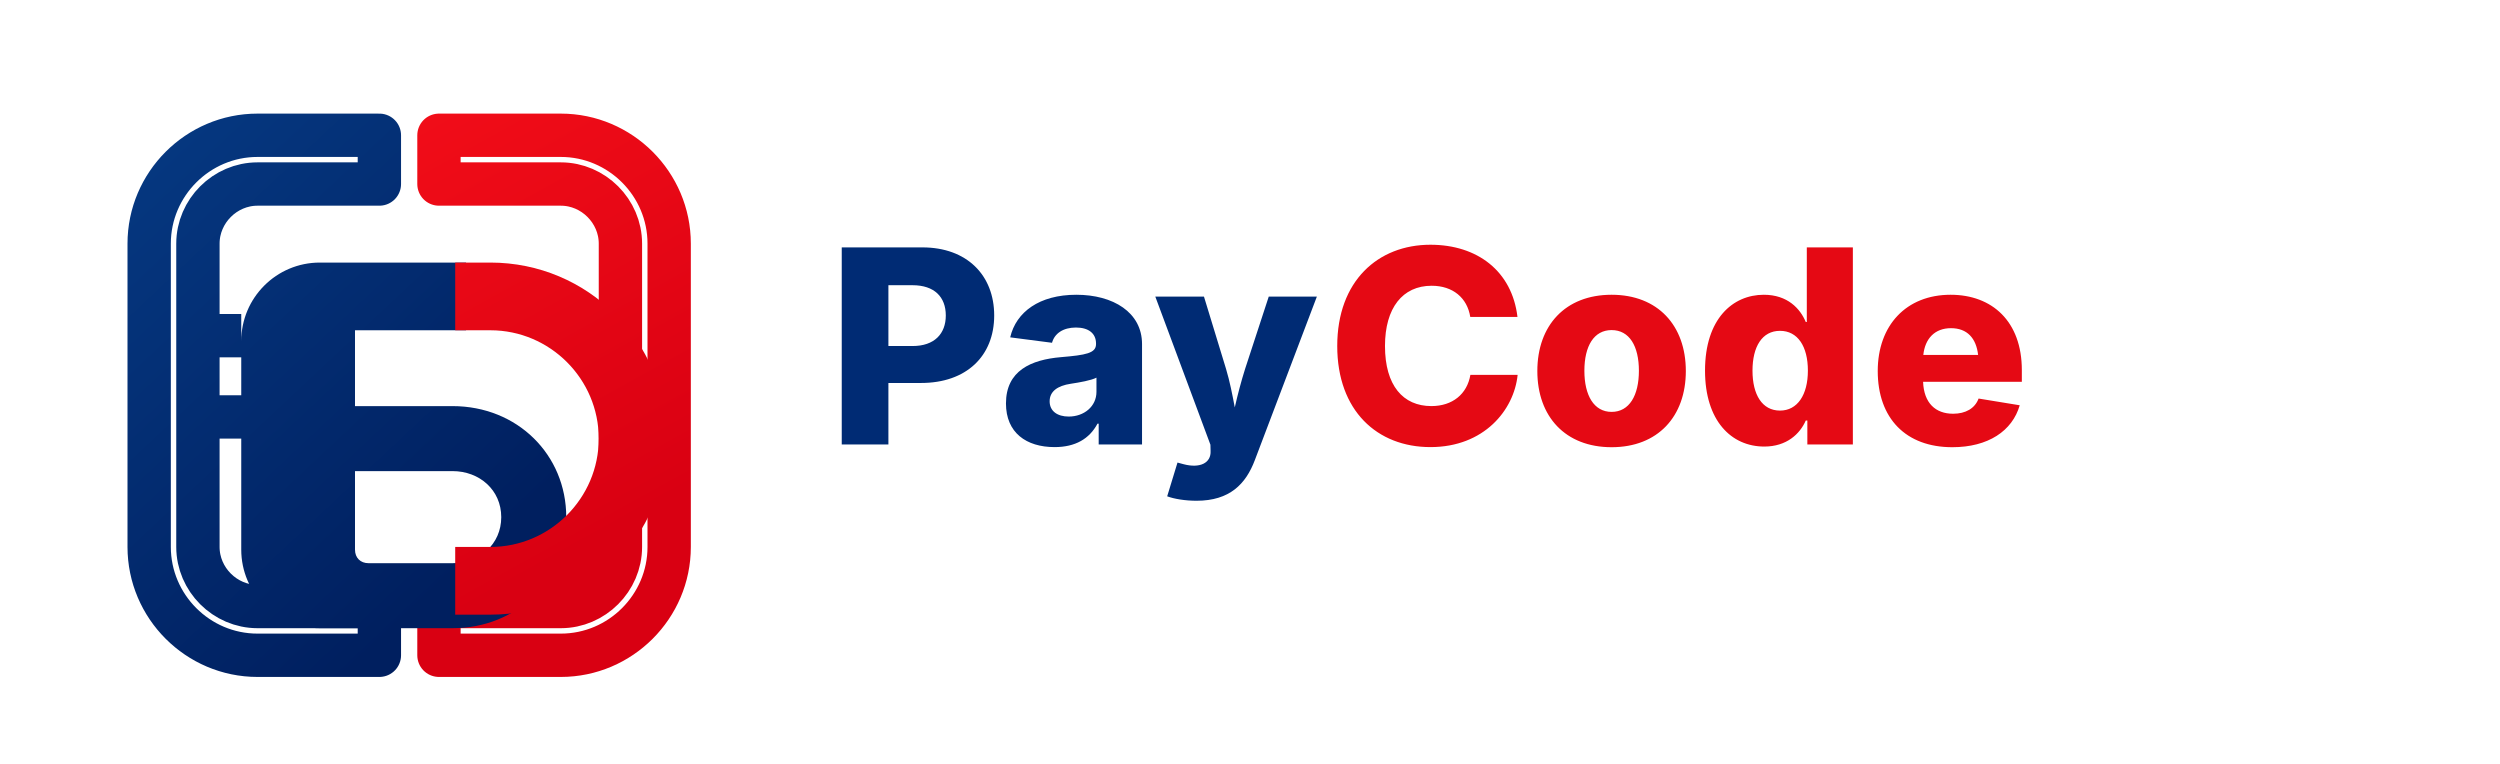
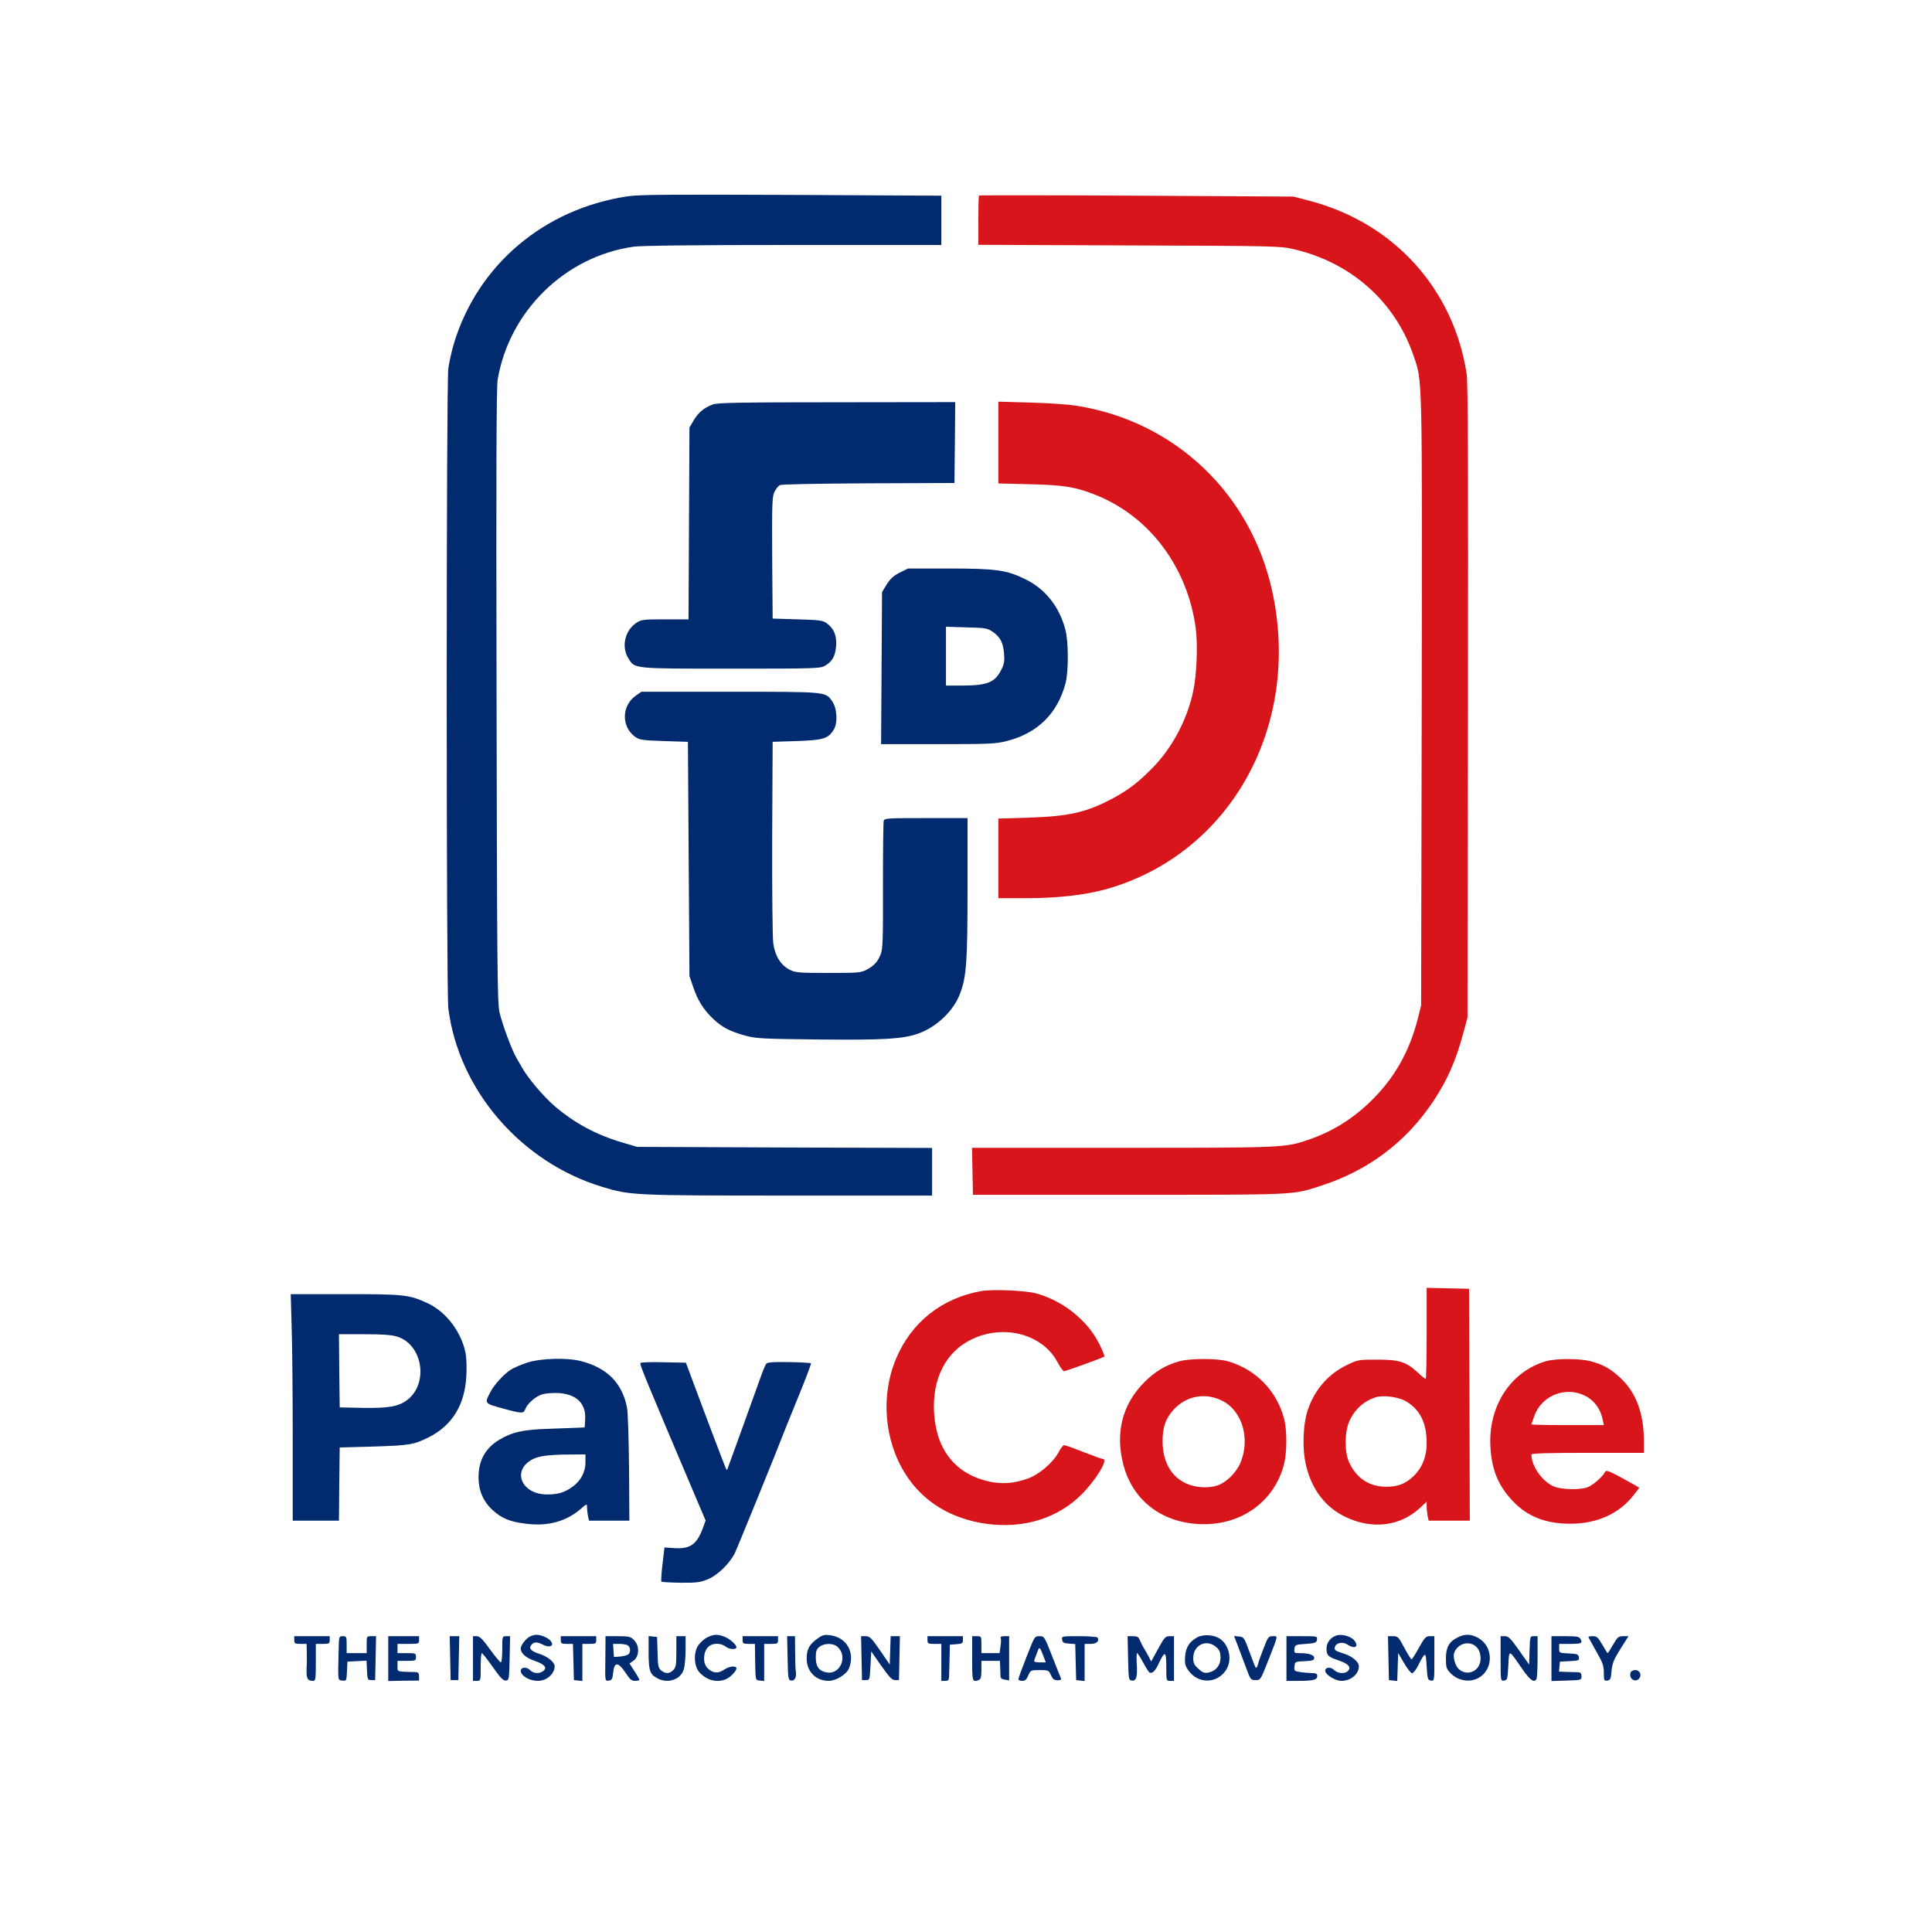
- <svg xmlns="http://www.w3.org/2000/svg" viewBox="0 0 720 220" role="img" aria-labelledby="title desc">
-   <defs>
-     <linearGradient id="pay-code-blue" x1="26" x2="165" y1="28" y2="176" gradientUnits="userSpaceOnUse">
-       <stop offset="0" stop-color="#063982" />
-       <stop offset="1" stop-color="#001f5f" />
-     </linearGradient>
-     <linearGradient id="pay-code-red" x1="126" x2="208" y1="28" y2="176" gradientUnits="userSpaceOnUse">
-       <stop offset="0" stop-color="#f10d18" />
-       <stop offset="1" stop-color="#d90012" />
-     </linearGradient>
-   </defs>
-   <g transform="translate(18 14) scale(.78)">
-     <path d="M117 32H72c-22 0-40 18-40 40v112c0 22 18 40 40 40h45v-18H72c-12 0-22-10-22-22V72c0-12 10-22 22-22h45z" fill="none" stroke="url(#pay-code-blue)" stroke-width="16" stroke-linejoin="round" />
-     <path d="M139 32h45c22 0 40 18 40 40v112c0 22-18 40-40 40h-45v-18h45c12 0 22-10 22-22V72c0-12-10-22-22-22h-45z" fill="none" stroke="url(#pay-code-red)" stroke-width="16" stroke-linejoin="round" />
-     <path d="M95 79h54v25h-41v28h36c24 0 42 18 42 41s-18 41-42 41h-49c-16 0-29-13-29-29v-41H54a8 8 0 0 1 0-16h12v-14H54a8 8 0 0 1 0-16h12V108c0-16 13-29 29-29zm13 65v41c0 3 2 5 5 5h31c10 0 18-7 18-17s-8-17-18-17h-36z" fill="url(#pay-code-blue)" />
-     <path d="M145 79h13c36 0 65 29 65 65s-29 65-65 65h-13v-25h13c22 0 40-18 40-40s-18-40-40-40h-13z" fill="url(#pay-code-red)" />
+ <svg xmlns="http://www.w3.org/2000/svg" viewBox="0 0 1254 1254" width="1254" height="1254" role="img" aria-labelledby="pc-title pc-desc">
+   <g transform="translate(0,1254) scale(0.1,-0.1)" stroke="none">
+     <g id="paycode-navy" fill="#022A6E">
+       <path d="M4075 11266 c-544 -81 -974 -445 -1129 -956 -14 -47 -30 -119 -36 -160 -14 -98 -14 -4046 0 -4155 67 -530 471 -999 1000 -1159 181 -55 206 -56 1213 -56 l927 0 0 155 0 154 -957 3 -958 4 -95 28 c-172 51 -313 127 -444 240 -71 62 -168 177 -206 244 -8 15 -25 43 -36 62 -30 49 -94 222 -112 300 -14 57 -16 322 -19 2050 -3 1486 -1 2003 7 2055 75 446 439 802 884 864 51 7 403 11 1037 11 l959 0 0 160 0 160 -27 0 c-15 0 -452 2 -972 5 -757 3 -964 2 -1036 -9z" />
+       <path d="M4627 9915 c-58 -22 -94 -52 -124 -103 l-28 -47 -3 -622 -3 -623 -153 0 c-142 0 -155 -2 -186 -23 -74 -49 -98 -155 -52 -229 43 -70 24 -68 669 -68 555 0 579 1 610 20 46 28 64 61 70 127 5 67 -14 113 -60 147 -25 19 -47 22 -190 26 l-162 5 -3 393 c-2 348 0 398 14 428 9 19 25 39 35 45 11 6 233 10 576 12 l558 2 3 263 2 262 -767 -1 c-630 0 -775 -3 -806 -14z" />
+       <path d="M5839 8823 c-40 -21 -61 -40 -84 -77 l-30 -49 -3 -494 -3 -493 369 0 c335 0 376 2 446 20 200 51 329 177 382 375 20 77 20 268 -1 348 -39 149 -130 264 -259 327 -121 60 -191 70 -500 70 l-262 0 -55 -27z m603 -383 c50 -34 70 -71 75 -144 4 -50 0 -69 -19 -105 -42 -82 -90 -100 -255 -101 l-103 0 0 191 0 191 133 -4 c121 -3 135 -5 169 -28z" />
+       <path d="M4130 8027 c-96 -64 -99 -203 -8 -269 30 -21 46 -23 188 -28 l155 -5 5 -760 5 -760 24 -70 c29 -87 68 -150 130 -208 59 -56 110 -82 209 -109 71 -19 110 -21 477 -25 420 -4 541 3 641 37 121 42 232 146 275 260 42 109 49 206 49 688 l0 452 -269 0 c-248 0 -270 -1 -275 -17 -3 -10 -5 -200 -5 -424 1 -353 -1 -410 -15 -444 -21 -50 -41 -72 -91 -99 -37 -20 -54 -21 -250 -21 -193 0 -213 2 -250 21 -58 30 -95 90 -106 172 -5 37 -8 345 -7 687 l3 620 155 5 c173 6 205 15 241 73 28 45 23 139 -10 186 -44 62 -33 61 -664 61 l-574 0 -33 -23z" />
+       <path d="M1893 3928 c4 -116 7 -447 7 -735 l0 -523 150 0 150 0 2 238 3 237 220 6 c232 7 261 12 358 60 153 78 234 210 244 399 3 57 1 118 -6 152 -29 136 -126 263 -243 318 -123 57 -150 60 -537 60 l-354 0 6 -212z m683 -63 c169 -50 209 -309 63 -415 -56 -40 -121 -51 -289 -48 l-145 3 -3 238 -2 237 163 0 c115 0 178 -4 213 -15z" />
+       <path d="M3423 3696 c-39 -13 -87 -33 -106 -45 -45 -28 -110 -99 -135 -148 -38 -73 -38 -72 78 -104 128 -35 138 -35 149 -6 15 39 70 86 114 98 23 6 71 9 107 7 115 -9 175 -70 168 -173 l-3 -50 -45 -2 c-25 -1 -110 -4 -190 -7 -166 -5 -238 -22 -321 -72 -89 -54 -133 -134 -133 -243 0 -85 30 -156 91 -212 58 -53 109 -75 209 -88 144 -20 265 11 362 94 41 36 42 36 42 12 0 -13 3 -39 6 -56 l7 -31 131 0 131 0 -2 337 c-2 186 -7 364 -13 395 -30 159 -128 259 -297 303 -91 24 -262 19 -350 -9z m377 -648 c0 -64 -32 -123 -88 -161 -49 -35 -92 -47 -161 -47 -168 0 -232 158 -93 229 39 20 102 29 225 30 l117 1 0 -52z" />
+       <path d="M4157 3693 c-6 -9 23 -80 354 -860 l69 -162 -20 -55 c-39 -103 -83 -132 -190 -124 l-57 4 -13 -108 c-7 -60 -10 -111 -7 -114 3 -3 59 -6 124 -7 101 -1 126 2 174 21 64 25 143 101 178 170 15 30 270 656 334 822 3 8 42 103 85 210 44 107 78 198 76 201 -2 3 -66 7 -142 8 -104 2 -141 -1 -149 -11 -5 -7 -24 -51 -40 -98 -17 -47 -70 -193 -117 -325 -48 -132 -89 -246 -92 -254 -2 -8 -6 -12 -9 -10 -4 4 -131 339 -220 579 l-43 115 -145 3 c-80 2 -147 0 -150 -5z" />
+       <path d="M3444 1920 c-27 -11 -64 -57 -64 -80 0 -31 34 -61 90 -80 65 -22 84 -44 56 -66 -28 -20 -63 -17 -87 7 -22 22 -59 18 -59 -6 0 -32 57 -65 111 -65 57 0 109 45 109 95 0 26 -45 63 -98 80 -57 18 -72 36 -52 60 16 19 37 19 74 0 16 -9 37 -13 48 -10 26 9 6 43 -37 61 -38 16 -60 17 -91 4z" />
+       <path d="M4590 1912 c-19 -9 -45 -33 -58 -52 -32 -48 -28 -137 9 -176 50 -54 121 -69 179 -39 27 14 60 51 60 66 0 19 -45 15 -78 -7 -41 -28 -73 -26 -109 8 -30 28 -31 95 -2 132 26 33 84 36 121 7 23 -18 69 -19 68 -2 -1 16 -42 53 -74 66 -46 19 -73 19 -116 -3z" />
+       <path d="M5311 1908 c-57 -39 -76 -73 -75 -134 0 -84 60 -144 143 -144 47 0 115 42 131 80 42 102 -14 202 -120 216 -37 5 -51 2 -79 -18z m126 -58 c68 -63 16 -182 -72 -165 -49 9 -70 38 -70 96 0 41 4 54 24 70 31 25 91 25 118 -1z" />
+       <path d="M7770 1912 c-50 -28 -73 -63 -78 -124 -3 -44 0 -59 20 -88 61 -90 185 -91 245 -1 43 64 23 164 -40 205 -39 26 -107 30 -147 8z m129 -67 c18 -17 23 -33 23 -66 -1 -50 -30 -85 -78 -95 -26 -5 -38 -1 -65 24 -28 25 -34 37 -34 70 0 88 91 128 154 67z" />
+       <path d="M8670 1923 c-37 -14 -60 -47 -60 -84 0 -43 10 -54 81 -77 60 -21 80 -42 60 -66 -19 -22 -67 -20 -92 5 -23 23 -62 17 -57 -9 5 -25 67 -62 105 -62 61 0 113 44 113 94 0 29 -42 65 -95 82 -61 19 -68 24 -59 48 9 24 50 31 79 12 50 -33 79 -13 43 29 -23 26 -85 42 -118 28z" />
+       <path d="M9461 1912 c-56 -28 -76 -64 -76 -137 0 -57 3 -67 30 -95 35 -37 90 -55 138 -46 136 25 160 212 37 277 -43 24 -85 24 -129 1z m129 -70 c13 -16 20 -40 20 -67 0 -80 -84 -120 -142 -68 -23 21 -39 79 -29 106 25 66 110 82 151 29z" />
+       <path d="M1910 1895 c0 -22 4 -25 40 -25 l40 0 1 -47 c1 -27 1 -77 -1 -112 -2 -66 5 -81 43 -81 15 0 17 12 17 120 l0 120 45 0 c41 0 45 2 45 25 l0 25 -115 0 -115 0 0 -25z" />
+       <path d="M2198 1828 c-5 -201 -6 -193 24 -196 27 -3 27 -2 30 60 l3 63 62 3 62 3 3 -63 c3 -60 4 -63 28 -63 l25 0 3 143 3 142 -31 0 c-30 0 -30 0 -30 -55 l0 -55 -65 0 -65 0 0 55 c0 52 -1 55 -25 55 -25 0 -25 -1 -27 -92z" />
+       <path d="M2520 1775 l0 -146 100 2 100 1 0 27 c0 21 -5 27 -22 28 -127 3 -118 0 -118 38 l0 35 60 0 c57 0 60 1 60 25 0 24 -3 25 -60 25 l-60 0 0 30 0 30 70 0 c68 0 70 1 70 25 l0 25 -100 0 -100 0 0 -145z" />
+       <path d="M2922 1778 l3 -143 25 0 25 0 3 143 3 142 -31 0 -31 0 3 -142z" />
+       <path d="M3070 1775 l0 -145 25 0 c25 0 25 1 25 90 0 50 3 90 8 90 4 -1 36 -41 71 -91 50 -71 68 -89 85 -87 20 3 21 9 24 146 l3 142 -26 0 c-25 0 -25 -1 -25 -85 0 -47 -4 -85 -9 -85 -5 0 -37 38 -71 85 -48 67 -67 85 -86 85 l-24 0 0 -145z" />
+       <path d="M3640 1895 c0 -22 4 -25 40 -25 l39 0 3 -117 3 -118 28 -3 27 -3 0 120 0 121 45 0 c41 0 45 2 45 25 l0 25 -115 0 -115 0 0 -25z" />
+       <path d="M3930 1878 c0 -24 -1 -79 -1 -123 -2 -128 -2 -127 24 -123 19 3 23 11 27 53 7 69 33 69 80 -2 28 -43 39 -53 62 -53 15 0 28 3 28 7 0 3 -14 29 -32 56 l-32 50 27 19 c37 27 39 97 2 133 -22 22 -32 25 -105 25 l-80 0 0 -42z m148 -20 c16 -16 15 -43 0 -56 -7 -6 -31 -12 -53 -14 l-40 -3 -3 43 -3 42 43 0 c24 0 49 -5 56 -12z" />
+       <path d="M4210 1813 c0 -119 8 -141 60 -168 68 -35 151 -5 169 62 6 21 11 77 11 126 l0 87 -30 0 -30 0 0 -100 c0 -87 -3 -103 -20 -120 -25 -25 -51 -25 -79 -2 -18 15 -21 30 -23 117 l-3 100 -27 3 -28 3 0 -108z" />
+       <path d="M4820 1895 c0 -22 4 -25 40 -25 l40 0 1 -87 c3 -157 1 -148 32 -151 l27 -3 0 120 0 121 45 0 c41 0 45 2 45 25 l0 25 -115 0 -115 0 0 -25z" />
+       <path d="M5112 1778 c3 -137 4 -143 24 -146 23 -3 36 25 29 63 -2 11 -4 66 -4 123 l-1 102 -25 0 -26 0 3 -142z" />
+       <path d="M5592 1778 l3 -143 25 0 c25 0 25 2 30 93 l5 93 65 -93 c53 -75 70 -93 90 -93 l25 0 3 143 3 142 -30 0 -30 0 -3 -92 -3 -92 -63 92 c-56 81 -67 92 -93 92 l-30 0 3 -142z" />
+       <path d="M6020 1895 c0 -23 4 -25 45 -25 l45 0 0 -120 0 -120 25 0 c24 0 25 3 26 58 1 31 2 84 3 117 l1 60 43 3 c37 3 42 6 42 28 l0 24 -115 0 -115 0 0 -25z" />
+       <path d="M6310 1775 c0 -152 1 -155 44 -139 12 5 16 21 16 65 l0 59 60 0 60 0 2 -42 c1 -24 2 -50 2 -60 0 -10 10 -18 28 -20 l28 -5 0 144 0 143 -31 0 c-17 0 -28 -4 -24 -10 3 -6 3 -30 -1 -55 l-6 -45 -59 0 -59 0 0 55 c0 54 0 55 -30 55 l-30 0 0 -145z" />
+       <path d="M6663 1786 c-29 -73 -53 -139 -53 -145 0 -6 11 -11 25 -11 19 0 28 8 39 35 15 34 16 35 74 35 56 0 59 -1 73 -32 11 -25 20 -33 42 -34 17 -1 26 3 24 10 -3 6 -28 71 -57 144 -51 131 -52 132 -83 132 -32 0 -32 -1 -84 -134z m108 9 l17 -45 -40 0 c-28 0 -39 4 -35 13 2 6 10 29 18 49 15 43 17 42 40 -17z" />
+       <path d="M6894 1898 c2 -19 10 -24 44 -26 l41 -3 3 -117 3 -117 28 -3 27 -3 0 120 0 121 39 0 c38 0 59 19 45 41 -3 5 -57 9 -120 9 -112 0 -114 0 -110 -22z" />
+       <path d="M7322 1778 c3 -139 4 -143 25 -146 29 -4 37 26 31 113 -2 36 -1 65 3 65 3 0 21 -27 38 -60 18 -32 36 -62 41 -65 18 -11 38 8 60 56 41 87 50 84 50 -20 0 -90 0 -91 25 -91 l25 0 0 145 0 145 -29 0 c-26 0 -34 -8 -74 -82 l-45 -82 -18 35 c-10 19 -24 43 -31 54 -7 11 -17 32 -24 48 -9 22 -17 27 -45 27 l-35 0 3 -142z" />
+       <path d="M8036 1853 c14 -37 39 -102 54 -143 26 -72 29 -75 60 -75 32 0 32 1 81 125 68 174 65 160 30 160 -28 0 -31 -5 -59 -78 -17 -42 -34 -90 -37 -105 -4 -15 -10 -25 -14 -22 -3 3 -22 50 -41 103 -34 93 -37 97 -67 100 l-33 3 26 -68z" />
+       <path d="M8350 1775 l0 -145 78 0 c96 0 122 7 122 31 0 14 -7 19 -29 19 -15 0 -49 3 -75 6 -45 7 -47 8 -44 38 3 31 4 31 66 34 52 2 62 6 62 21 0 20 -35 31 -97 31 -32 0 -34 2 -31 28 3 26 5 27 73 32 63 5 70 7 73 28 3 22 1 22 -97 22 l-101 0 0 -145z" />
+       <path d="M9012 1778 l3 -143 27 -3 27 -3 3 91 3 91 38 -65 c21 -36 44 -66 52 -66 8 0 24 19 36 43 52 101 53 101 59 2 5 -84 7 -90 28 -93 22 -3 22 -3 22 142 l0 146 -29 0 c-26 0 -34 -8 -71 -75 -23 -41 -44 -75 -48 -75 -4 0 -25 34 -47 75 -37 70 -42 75 -73 75 l-33 0 3 -142z" />
+       <path d="M9740 1774 c0 -145 0 -145 23 -142 21 3 22 9 27 97 6 108 0 109 90 -21 53 -77 81 -95 94 -62 3 9 6 74 6 145 l0 129 -25 0 c-24 0 -24 -2 -27 -92 l-3 -92 -65 92 c-55 78 -69 92 -92 92 l-28 0 0 -146z" />
+       <path d="M10070 1775 l0 -146 98 3 c96 3 97 3 97 28 0 18 -6 25 -20 26 -11 0 -44 1 -73 2 l-53 2 3 33 3 32 63 3 c59 3 63 5 60 25 -3 20 -10 22 -65 25 -62 3 -63 3 -63 32 l0 30 68 0 c76 0 86 4 71 31 -8 16 -22 19 -99 19 l-90 0 0 -145z" />
+       <path d="M10310 1915 c0 -3 23 -44 50 -92 43 -75 50 -95 50 -141 0 -50 2 -53 23 -50 19 3 23 10 27 63 5 50 15 74 58 143 l52 82 -34 0 c-31 0 -37 -5 -66 -55 -17 -30 -33 -55 -35 -55 -2 0 -18 25 -35 55 -27 47 -36 55 -61 55 -16 0 -29 -2 -29 -5z" />
+       <path d="M10584 1685 c-14 -37 26 -69 53 -42 22 22 8 57 -23 57 -14 0 -27 -7 -30 -15z" />
+     </g>
+     <g id="paycode-red" fill="#D8151B">
+       <path d="M6354 11271 c-2 -2 -4 -75 -4 -162 l0 -158 978 -4 c946 -3 980 -4 1067 -24 374 -86 660 -340 780 -692 58 -172 56 -84 53 -2241 l-4 -1975 -21 -85 c-55 -217 -154 -391 -309 -541 -121 -116 -248 -194 -399 -246 -155 -53 -161 -53 -1212 -53 l-974 0 3 -153 3 -152 1010 0 c1096 0 1062 -2 1244 57 311 99 558 285 736 553 89 135 145 261 193 440 l27 100 3 2050 c2 1493 0 2070 -8 2125 -84 554 -472 983 -1021 1127 l-104 27 -1018 6 c-560 3 -1021 3 -1023 1z" />
+       <path d="M6480 9667 l0 -265 203 -5 c225 -5 301 -18 435 -72 346 -140 590 -469 643 -862 14 -108 7 -301 -16 -408 -37 -177 -129 -355 -249 -483 -98 -103 -171 -160 -279 -217 -166 -88 -282 -114 -539 -122 l-198 -6 0 -258 0 -259 173 0 c211 0 388 20 528 59 807 228 1270 1063 1075 1941 -141 630 -632 1095 -1266 1196 -52 9 -188 18 -302 21 l-208 6 0 -266z" />
+       <path d="M9260 3885 c0 -162 -3 -295 -6 -295 -4 0 -27 18 -51 41 -77 70 -119 84 -263 84 -123 0 -126 0 -200 -36 -119 -58 -207 -159 -251 -289 -33 -98 -38 -261 -10 -369 38 -153 125 -265 254 -327 173 -83 354 -61 483 58 l44 41 0 -30 c0 -17 3 -45 6 -62 l7 -31 133 0 134 0 -2 753 -3 752 -137 3 -138 3 0 -296z m-135 -440 c92 -54 135 -140 135 -272 0 -88 -29 -160 -86 -215 -52 -49 -100 -68 -176 -68 -111 0 -194 55 -242 160 -30 66 -29 196 2 265 35 78 94 131 172 156 46 15 149 2 195 -26z" />
+       <path d="M6368 4160 c-256 -46 -453 -203 -552 -439 -101 -239 -77 -533 62 -750 113 -179 298 -291 527 -322 241 -32 461 37 615 191 95 95 176 230 139 230 -6 0 -62 20 -126 45 -63 25 -120 45 -126 45 -7 0 -23 -21 -36 -46 -37 -69 -128 -146 -203 -172 -90 -31 -160 -36 -244 -19 -219 47 -346 203 -361 444 -14 221 74 396 240 478 212 104 466 36 563 -150 16 -30 34 -55 40 -55 12 0 255 88 262 95 3 3 -12 40 -33 82 -75 152 -236 281 -410 328 -69 19 -286 28 -357 15z" />
+       <path d="M7657 3705 c-91 -25 -160 -66 -232 -139 -141 -143 -187 -327 -134 -532 62 -239 261 -387 524 -387 253 0 458 153 519 389 20 77 20 221 1 294 -48 183 -183 321 -364 374 -67 20 -244 20 -314 1z m284 -261 c125 -69 175 -249 109 -401 -26 -62 -91 -125 -146 -144 -59 -20 -141 -16 -202 11 -98 42 -155 141 -156 270 -1 95 19 153 73 212 84 91 211 112 322 52z" />
+       <path d="M10039 3706 c-233 -65 -382 -294 -365 -561 9 -148 52 -250 145 -348 96 -101 213 -147 374 -147 174 0 319 66 413 189 l34 44 -27 17 c-16 9 -64 35 -107 59 -74 38 -81 40 -90 24 -14 -26 -64 -72 -100 -91 -48 -26 -189 -23 -242 5 -73 39 -134 132 -134 202 0 8 115 11 365 11 l365 0 0 83 c-1 171 -50 306 -148 399 -66 63 -116 91 -199 113 -69 18 -220 18 -284 1z m250 -226 c60 -30 101 -87 114 -157 l7 -33 -235 0 c-129 0 -235 2 -235 5 0 2 9 28 20 58 49 131 204 191 329 127z" />
+     </g>
  </g>
-   <text x="238" y="128" fill="#002b74" font-family="Inter, Arial, sans-serif" font-size="78" font-weight="800" letter-spacing="0">Pay</text>
-   <text x="382" y="128" fill="#e50914" font-family="Inter, Arial, sans-serif" font-size="78" font-weight="800" letter-spacing="0">Code</text>
</svg>
